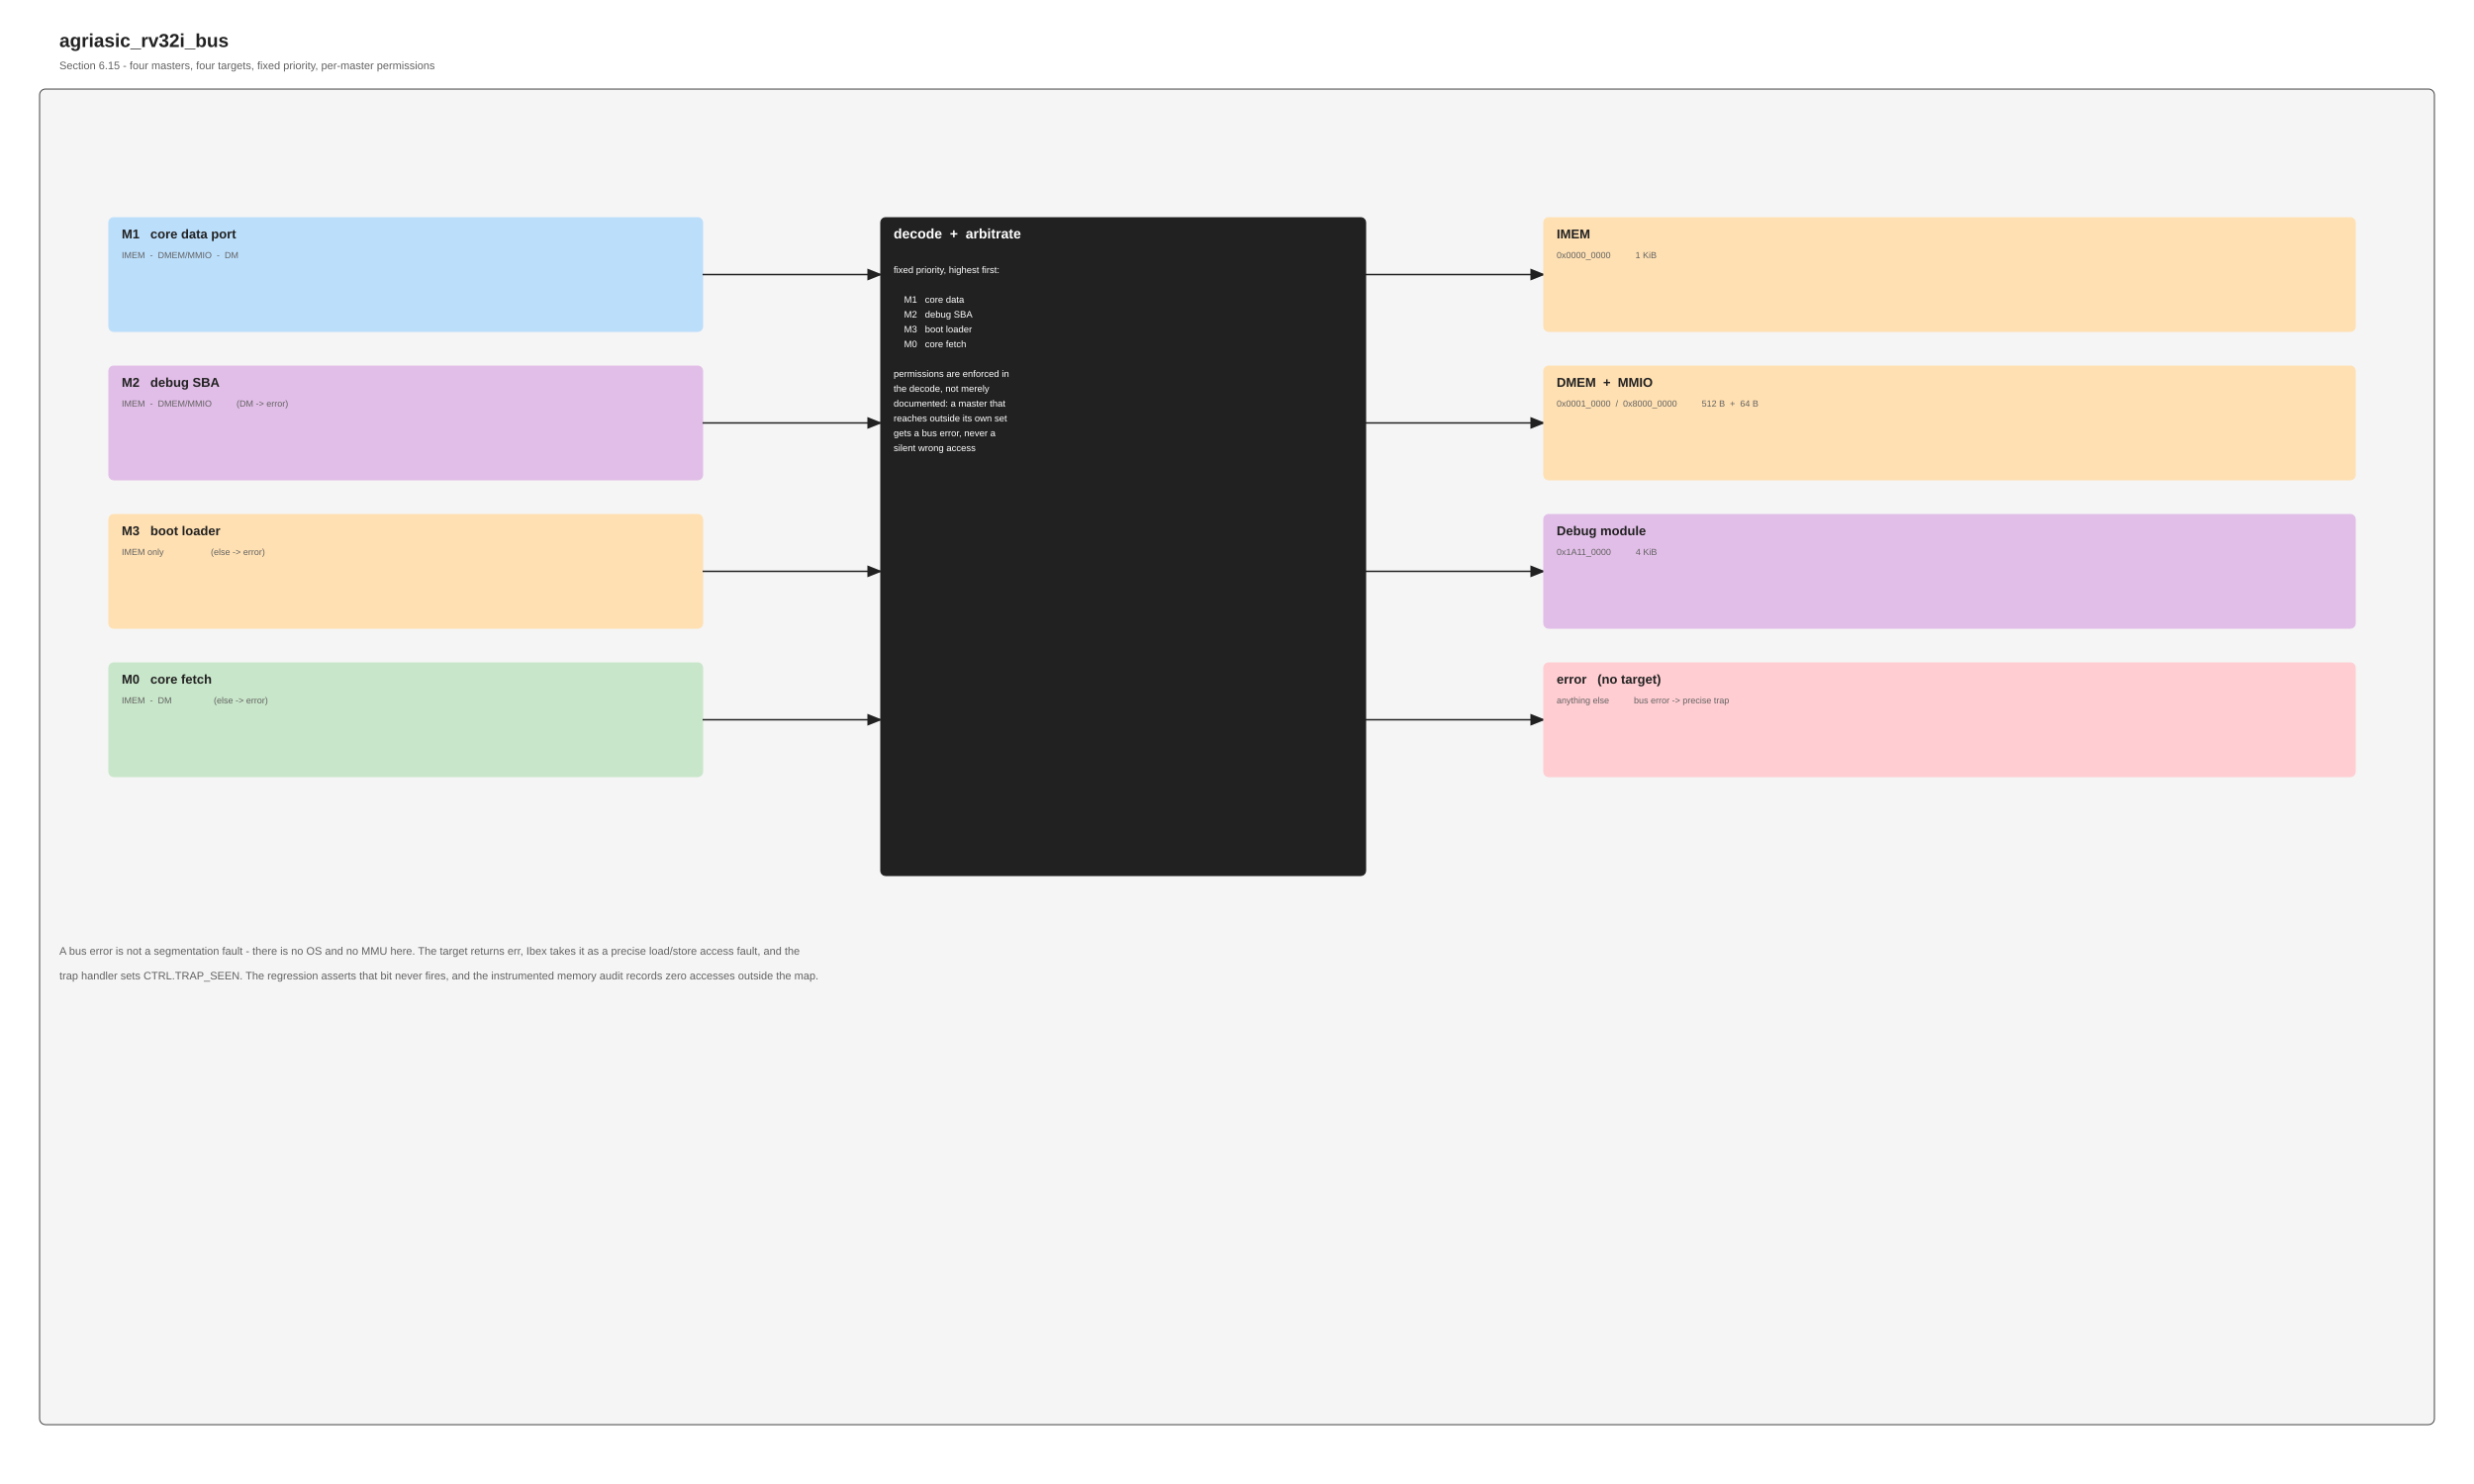
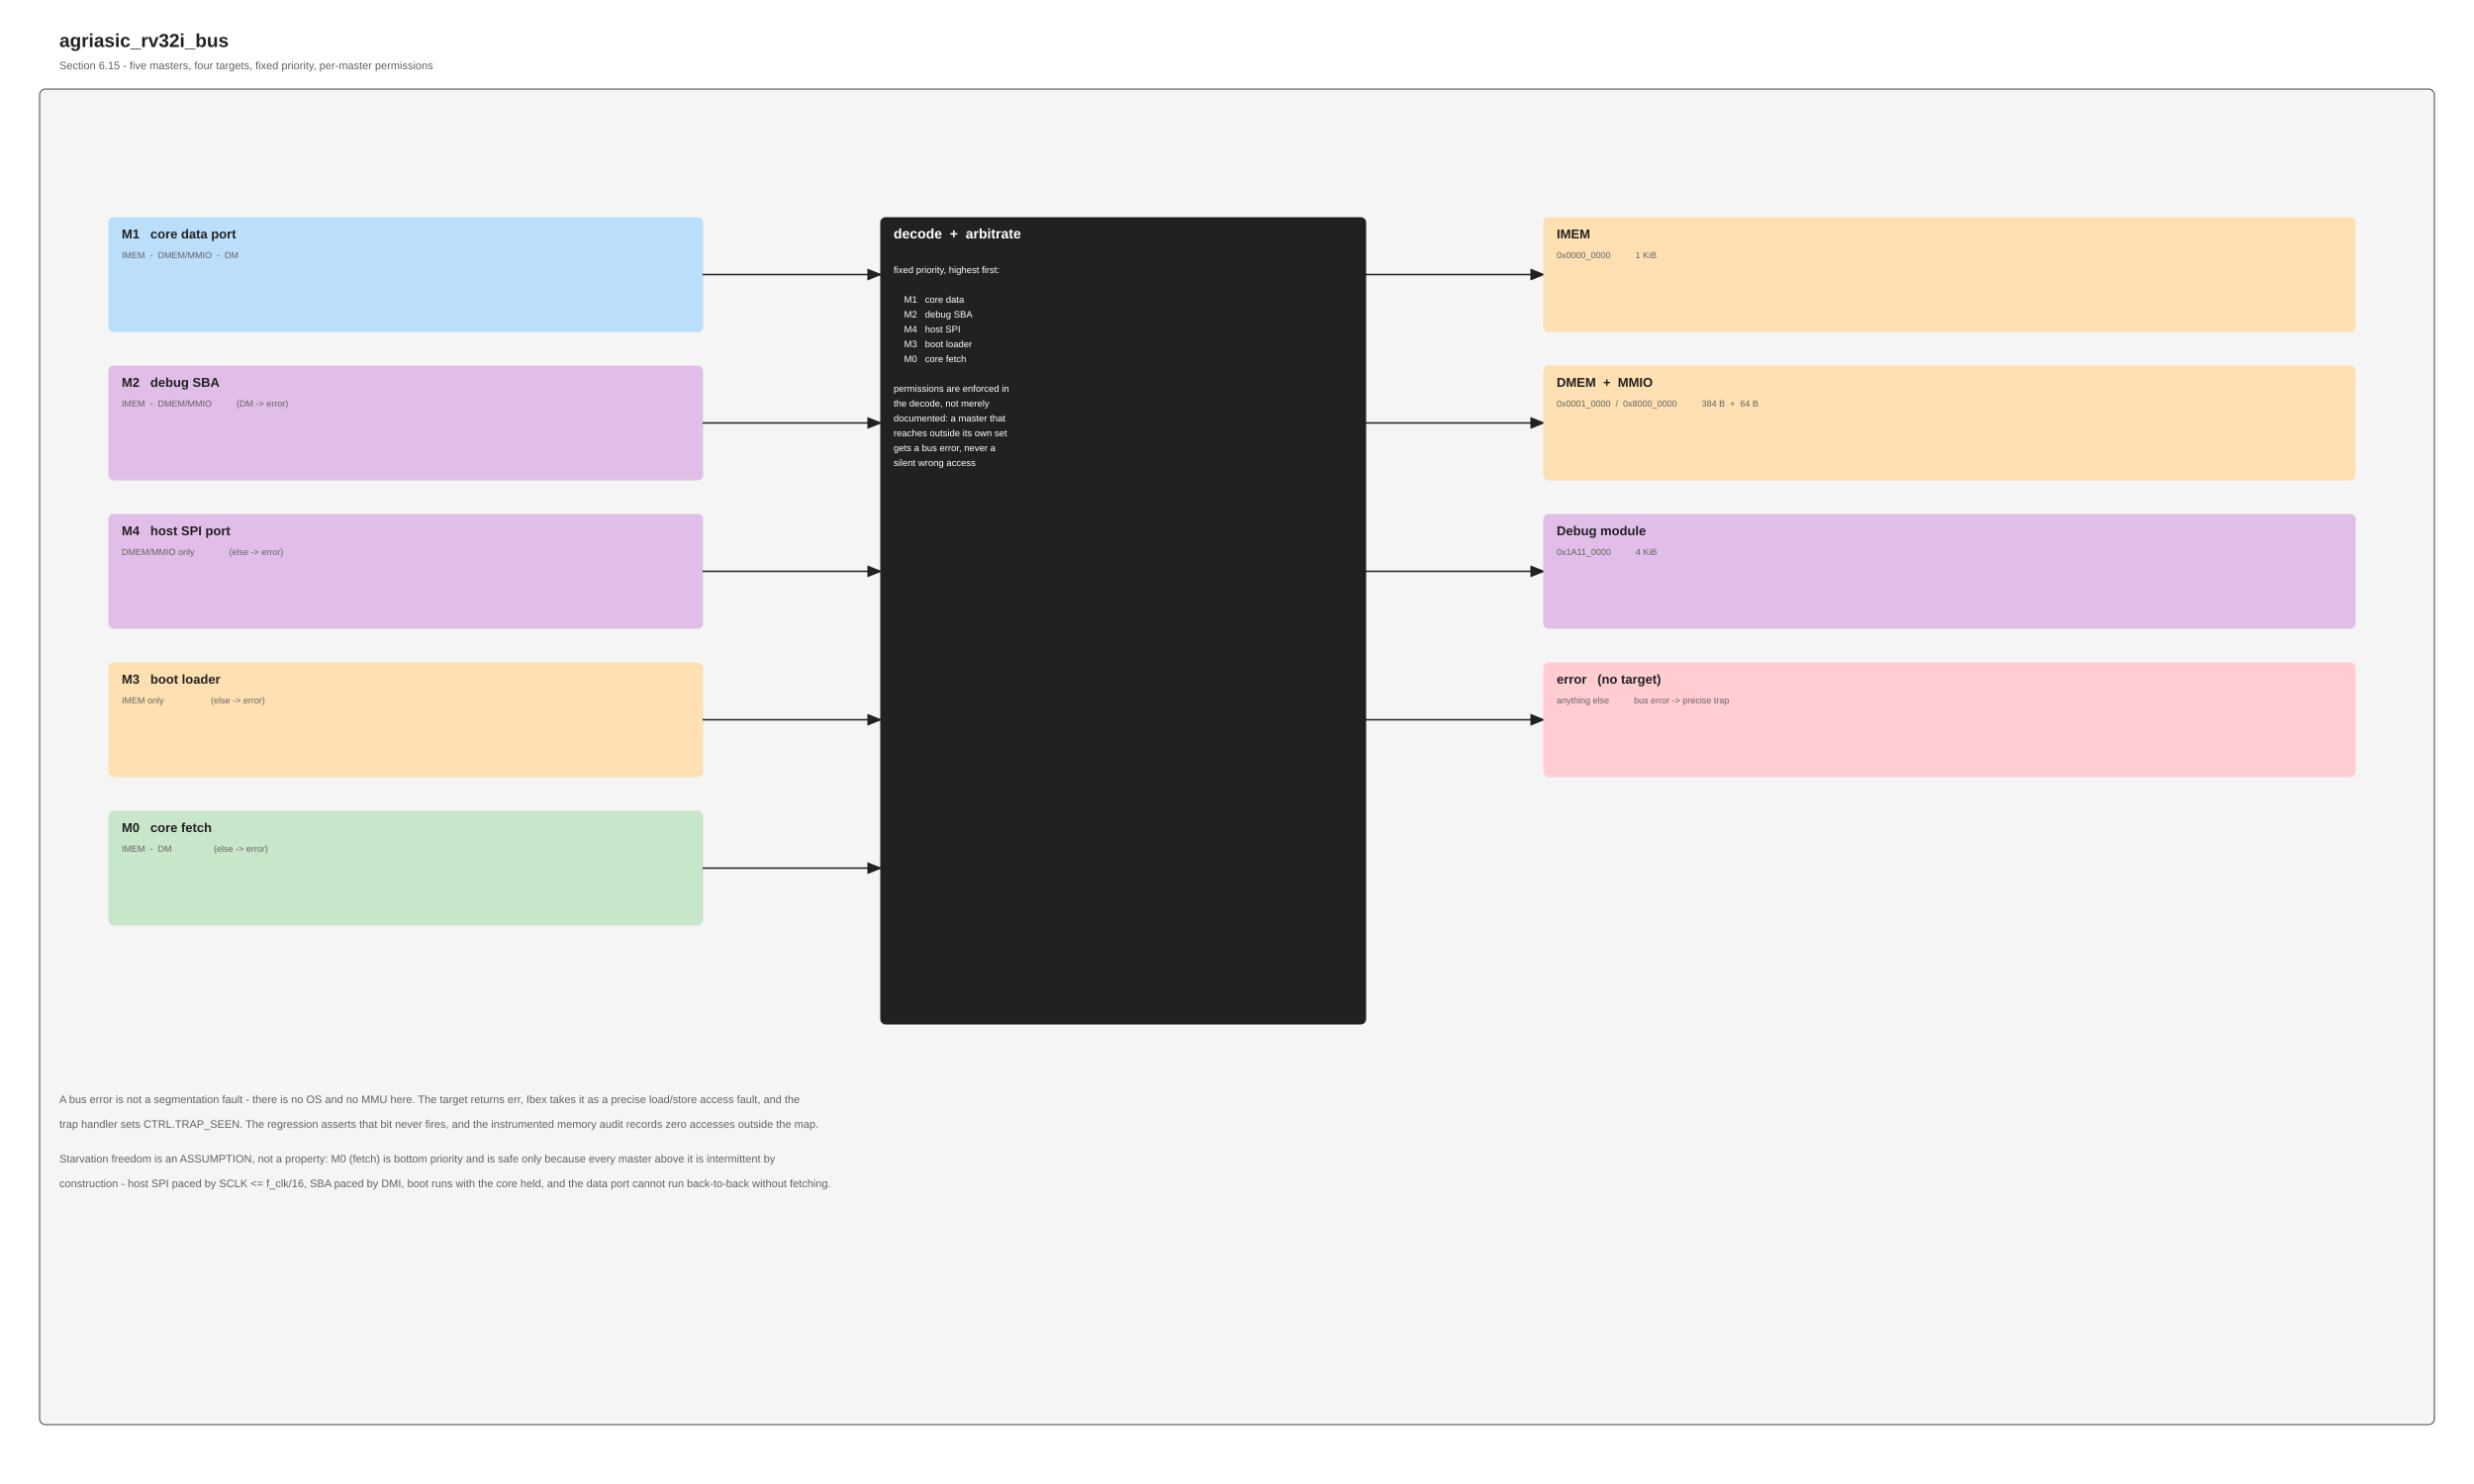
<svg xmlns="http://www.w3.org/2000/svg" width="5000" height="3000" viewBox="0 0 5000 3000" role="img" aria-labelledby="t d">
  <defs>
    <marker id="mb" markerWidth="10" markerHeight="8" refX="9" refY="4" orient="auto">
      <path d="M0,0 L10,4 L0,8 z" fill="#1565C0" />
    </marker>
    <marker id="mg" markerWidth="10" markerHeight="8" refX="9" refY="4" orient="auto">
      <path d="M0,0 L10,4 L0,8 z" fill="#1B5E20" />
    </marker>
    <marker id="mo" markerWidth="10" markerHeight="8" refX="9" refY="4" orient="auto">
      <path d="M0,0 L10,4 L0,8 z" fill="#E65100" />
    </marker>
    <marker id="mp" markerWidth="10" markerHeight="8" refX="9" refY="4" orient="auto">
      <path d="M0,0 L10,4 L0,8 z" fill="#7B1FA2" />
    </marker>
    <marker id="mr" markerWidth="10" markerHeight="8" refX="9" refY="4" orient="auto">
      <path d="M0,0 L10,4 L0,8 z" fill="#B71C1C" />
    </marker>
    <marker id="mk" markerWidth="10" markerHeight="8" refX="9" refY="4" orient="auto">
      <path d="M0,0 L10,4 L0,8 z" fill="#212121" />
    </marker>
    <marker id="my" markerWidth="10" markerHeight="8" refX="9" refY="4" orient="auto">
      <path d="M0,0 L10,4 L0,8 z" fill="#616161" />
    </marker>
  </defs>
  <rect width="5000" height="3000" fill="#fff" />
  <text x="120" y="95" font-family="Arial" font-size="38" font-weight="700" fill="#212121">agriasic_rv32i_bus</text>
-   <text x="120" y="140" font-family="Arial" font-size="22" fill="#616161">Section 6.15 - four masters, four targets, fixed priority, per-master permissions</text>
+   <text x="120" y="140" font-family="Arial" font-size="22" fill="#616161">Section 6.15 - five masters, four targets, fixed priority, per-master permissions</text>
  <rect x="80" y="180" width="4840" height="2700" rx="12" fill="#F5F5F5" stroke="#444" stroke-width="2" />
  <rect x="220" y="440" width="1200" height="230" rx="10" fill="#BBDEFB" stroke="#BBDEFB" stroke-width="2" />
  <text x="246" y="482" font-family="Arial" font-size="26" font-weight="700" fill="#212121" xml:space="preserve">M1   core data port</text>
  <text x="246" y="522" font-family="Arial" font-size="18" fill="#616161" xml:space="preserve">IMEM  -  DMEM/MMIO  -  DM</text>
  <line x1="1420" y1="555" x2="1780" y2="555" stroke="#212121" stroke-width="3" marker-end="url(#mk)" />
  <rect x="220" y="740" width="1200" height="230" rx="10" fill="#E1BEE7" stroke="#E1BEE7" stroke-width="2" />
  <text x="246" y="782" font-family="Arial" font-size="26" font-weight="700" fill="#212121" xml:space="preserve">M2   debug SBA</text>
  <text x="246" y="822" font-family="Arial" font-size="18" fill="#616161" xml:space="preserve">IMEM  -  DMEM/MMIO          (DM -&gt; error)</text>
  <line x1="1420" y1="855" x2="1780" y2="855" stroke="#212121" stroke-width="3" marker-end="url(#mk)" />
-   <rect x="220" y="1040" width="1200" height="230" rx="10" fill="#FFE0B2" stroke="#FFE0B2" stroke-width="2" />
-   <text x="246" y="1082" font-family="Arial" font-size="26" font-weight="700" fill="#212121" xml:space="preserve">M3   boot loader</text>
-   <text x="246" y="1122" font-family="Arial" font-size="18" fill="#616161" xml:space="preserve">IMEM only                   (else -&gt; error)</text>
+   <rect x="220" y="1040" width="1200" height="230" rx="10" fill="#E1BEE7" stroke="#E1BEE7" stroke-width="2" />
+   <text x="246" y="1082" font-family="Arial" font-size="26" font-weight="700" fill="#212121" xml:space="preserve">M4   host SPI port</text>
+   <text x="246" y="1122" font-family="Arial" font-size="18" fill="#616161" xml:space="preserve">DMEM/MMIO only              (else -&gt; error)</text>
  <line x1="1420" y1="1155" x2="1780" y2="1155" stroke="#212121" stroke-width="3" marker-end="url(#mk)" />
-   <rect x="220" y="1340" width="1200" height="230" rx="10" fill="#C8E6C9" stroke="#C8E6C9" stroke-width="2" />
-   <text x="246" y="1382" font-family="Arial" font-size="26" font-weight="700" fill="#212121" xml:space="preserve">M0   core fetch</text>
-   <text x="246" y="1422" font-family="Arial" font-size="18" fill="#616161" xml:space="preserve">IMEM  -  DM                 (else -&gt; error)</text>
+   <rect x="220" y="1340" width="1200" height="230" rx="10" fill="#FFE0B2" stroke="#FFE0B2" stroke-width="2" />
+   <text x="246" y="1382" font-family="Arial" font-size="26" font-weight="700" fill="#212121" xml:space="preserve">M3   boot loader</text>
+   <text x="246" y="1422" font-family="Arial" font-size="18" fill="#616161" xml:space="preserve">IMEM only                   (else -&gt; error)</text>
  <line x1="1420" y1="1455" x2="1780" y2="1455" stroke="#212121" stroke-width="3" marker-end="url(#mk)" />
-   <rect x="1780" y="440" width="980" height="1330" rx="10" fill="#212121" stroke="#212121" stroke-width="2" />
+   <rect x="220" y="1640" width="1200" height="230" rx="10" fill="#C8E6C9" stroke="#C8E6C9" stroke-width="2" />
+   <text x="246" y="1682" font-family="Arial" font-size="26" font-weight="700" fill="#212121" xml:space="preserve">M0   core fetch</text>
+   <text x="246" y="1722" font-family="Arial" font-size="18" fill="#616161" xml:space="preserve">IMEM  -  DM                 (else -&gt; error)</text>
+   <line x1="1420" y1="1755" x2="1780" y2="1755" stroke="#212121" stroke-width="3" marker-end="url(#mk)" />
+   <rect x="1780" y="440" width="980" height="1630" rx="10" fill="#212121" stroke="#212121" stroke-width="2" />
  <text x="1806" y="482" font-family="Arial" font-size="28" font-weight="700" fill="#fff" xml:space="preserve">decode  +  arbitrate</text>
  <text x="1806" y="522" font-family="Arial" font-size="19" fill="#fff" xml:space="preserve" />
  <text x="1806" y="552" font-family="Arial" font-size="19" fill="#fff" xml:space="preserve">fixed priority, highest first:</text>
  <text x="1806" y="582" font-family="Arial" font-size="19" fill="#fff" xml:space="preserve" />
  <text x="1806" y="612" font-family="Arial" font-size="19" fill="#fff" xml:space="preserve">    M1   core data</text>
  <text x="1806" y="642" font-family="Arial" font-size="19" fill="#fff" xml:space="preserve">    M2   debug SBA</text>
-   <text x="1806" y="672" font-family="Arial" font-size="19" fill="#fff" xml:space="preserve">    M3   boot loader</text>
-   <text x="1806" y="702" font-family="Arial" font-size="19" fill="#fff" xml:space="preserve">    M0   core fetch</text>
-   <text x="1806" y="732" font-family="Arial" font-size="19" fill="#fff" xml:space="preserve" />
-   <text x="1806" y="762" font-family="Arial" font-size="19" fill="#fff" xml:space="preserve">permissions are enforced in</text>
-   <text x="1806" y="792" font-family="Arial" font-size="19" fill="#fff" xml:space="preserve">the decode, not merely</text>
-   <text x="1806" y="822" font-family="Arial" font-size="19" fill="#fff" xml:space="preserve">documented: a master that</text>
-   <text x="1806" y="852" font-family="Arial" font-size="19" fill="#fff" xml:space="preserve">reaches outside its own set</text>
-   <text x="1806" y="882" font-family="Arial" font-size="19" fill="#fff" xml:space="preserve">gets a bus error, never a</text>
-   <text x="1806" y="912" font-family="Arial" font-size="19" fill="#fff" xml:space="preserve">silent wrong access</text>
+   <text x="1806" y="672" font-family="Arial" font-size="19" fill="#fff" xml:space="preserve">    M4   host SPI</text>
+   <text x="1806" y="702" font-family="Arial" font-size="19" fill="#fff" xml:space="preserve">    M3   boot loader</text>
+   <text x="1806" y="732" font-family="Arial" font-size="19" fill="#fff" xml:space="preserve">    M0   core fetch</text>
+   <text x="1806" y="762" font-family="Arial" font-size="19" fill="#fff" xml:space="preserve" />
+   <text x="1806" y="792" font-family="Arial" font-size="19" fill="#fff" xml:space="preserve">permissions are enforced in</text>
+   <text x="1806" y="822" font-family="Arial" font-size="19" fill="#fff" xml:space="preserve">the decode, not merely</text>
+   <text x="1806" y="852" font-family="Arial" font-size="19" fill="#fff" xml:space="preserve">documented: a master that</text>
+   <text x="1806" y="882" font-family="Arial" font-size="19" fill="#fff" xml:space="preserve">reaches outside its own set</text>
+   <text x="1806" y="912" font-family="Arial" font-size="19" fill="#fff" xml:space="preserve">gets a bus error, never a</text>
+   <text x="1806" y="942" font-family="Arial" font-size="19" fill="#fff" xml:space="preserve">silent wrong access</text>
  <line x1="2760" y1="555" x2="3120" y2="555" stroke="#212121" stroke-width="3" marker-end="url(#mk)" />
  <rect x="3120" y="440" width="1640" height="230" rx="10" fill="#FFE0B2" stroke="#FFE0B2" stroke-width="2" />
  <text x="3146" y="482" font-family="Arial" font-size="26" font-weight="700" fill="#212121" xml:space="preserve">IMEM</text>
  <text x="3146" y="522" font-family="Arial" font-size="18" fill="#616161" xml:space="preserve">0x0000_0000          1 KiB</text>
  <line x1="2760" y1="855" x2="3120" y2="855" stroke="#212121" stroke-width="3" marker-end="url(#mk)" />
  <rect x="3120" y="740" width="1640" height="230" rx="10" fill="#FFE0B2" stroke="#FFE0B2" stroke-width="2" />
  <text x="3146" y="782" font-family="Arial" font-size="26" font-weight="700" fill="#212121" xml:space="preserve">DMEM  +  MMIO</text>
-   <text x="3146" y="822" font-family="Arial" font-size="18" fill="#616161" xml:space="preserve">0x0001_0000  /  0x8000_0000          512 B  +  64 B</text>
+   <text x="3146" y="822" font-family="Arial" font-size="18" fill="#616161" xml:space="preserve">0x0001_0000  /  0x8000_0000          384 B  +  64 B</text>
  <line x1="2760" y1="1155" x2="3120" y2="1155" stroke="#212121" stroke-width="3" marker-end="url(#mk)" />
  <rect x="3120" y="1040" width="1640" height="230" rx="10" fill="#E1BEE7" stroke="#E1BEE7" stroke-width="2" />
  <text x="3146" y="1082" font-family="Arial" font-size="26" font-weight="700" fill="#212121" xml:space="preserve">Debug module</text>
  <text x="3146" y="1122" font-family="Arial" font-size="18" fill="#616161" xml:space="preserve">0x1A11_0000          4 KiB</text>
  <line x1="2760" y1="1455" x2="3120" y2="1455" stroke="#212121" stroke-width="3" marker-end="url(#mk)" />
  <rect x="3120" y="1340" width="1640" height="230" rx="10" fill="#FFCDD2" stroke="#FFCDD2" stroke-width="2" />
  <text x="3146" y="1382" font-family="Arial" font-size="26" font-weight="700" fill="#212121" xml:space="preserve">error   (no target)</text>
  <text x="3146" y="1422" font-family="Arial" font-size="18" fill="#616161" xml:space="preserve">anything else          bus error -&gt; precise trap</text>
-   <text x="120" y="1930" font-family="Arial" font-size="22" fill="#616161" xml:space="preserve">A bus error is not a segmentation fault - there is no OS and no MMU here. The target returns err, Ibex takes it as a precise load/store access fault, and the</text>
-   <text x="120" y="1980" font-family="Arial" font-size="22" fill="#616161" xml:space="preserve">trap handler sets CTRL.TRAP_SEEN. The regression asserts that bit never fires, and the instrumented memory audit records zero accesses outside the map.</text>
+   <text x="120" y="2230" font-family="Arial" font-size="22" fill="#616161" xml:space="preserve">A bus error is not a segmentation fault - there is no OS and no MMU here. The target returns err, Ibex takes it as a precise load/store access fault, and the</text>
+   <text x="120" y="2280" font-family="Arial" font-size="22" fill="#616161" xml:space="preserve">trap handler sets CTRL.TRAP_SEEN. The regression asserts that bit never fires, and the instrumented memory audit records zero accesses outside the map.</text>
+   <text x="120" y="2350" font-family="Arial" font-size="22" fill="#616161" xml:space="preserve">Starvation freedom is an ASSUMPTION, not a property: M0 (fetch) is bottom priority and is safe only because every master above it is intermittent by</text>
+   <text x="120" y="2400" font-family="Arial" font-size="22" fill="#616161" xml:space="preserve">construction - host SPI paced by SCLK &lt;= f_clk/16, SBA paced by DMI, boot runs with the core held, and the data port cannot run back-to-back without fetching.</text>
</svg>
